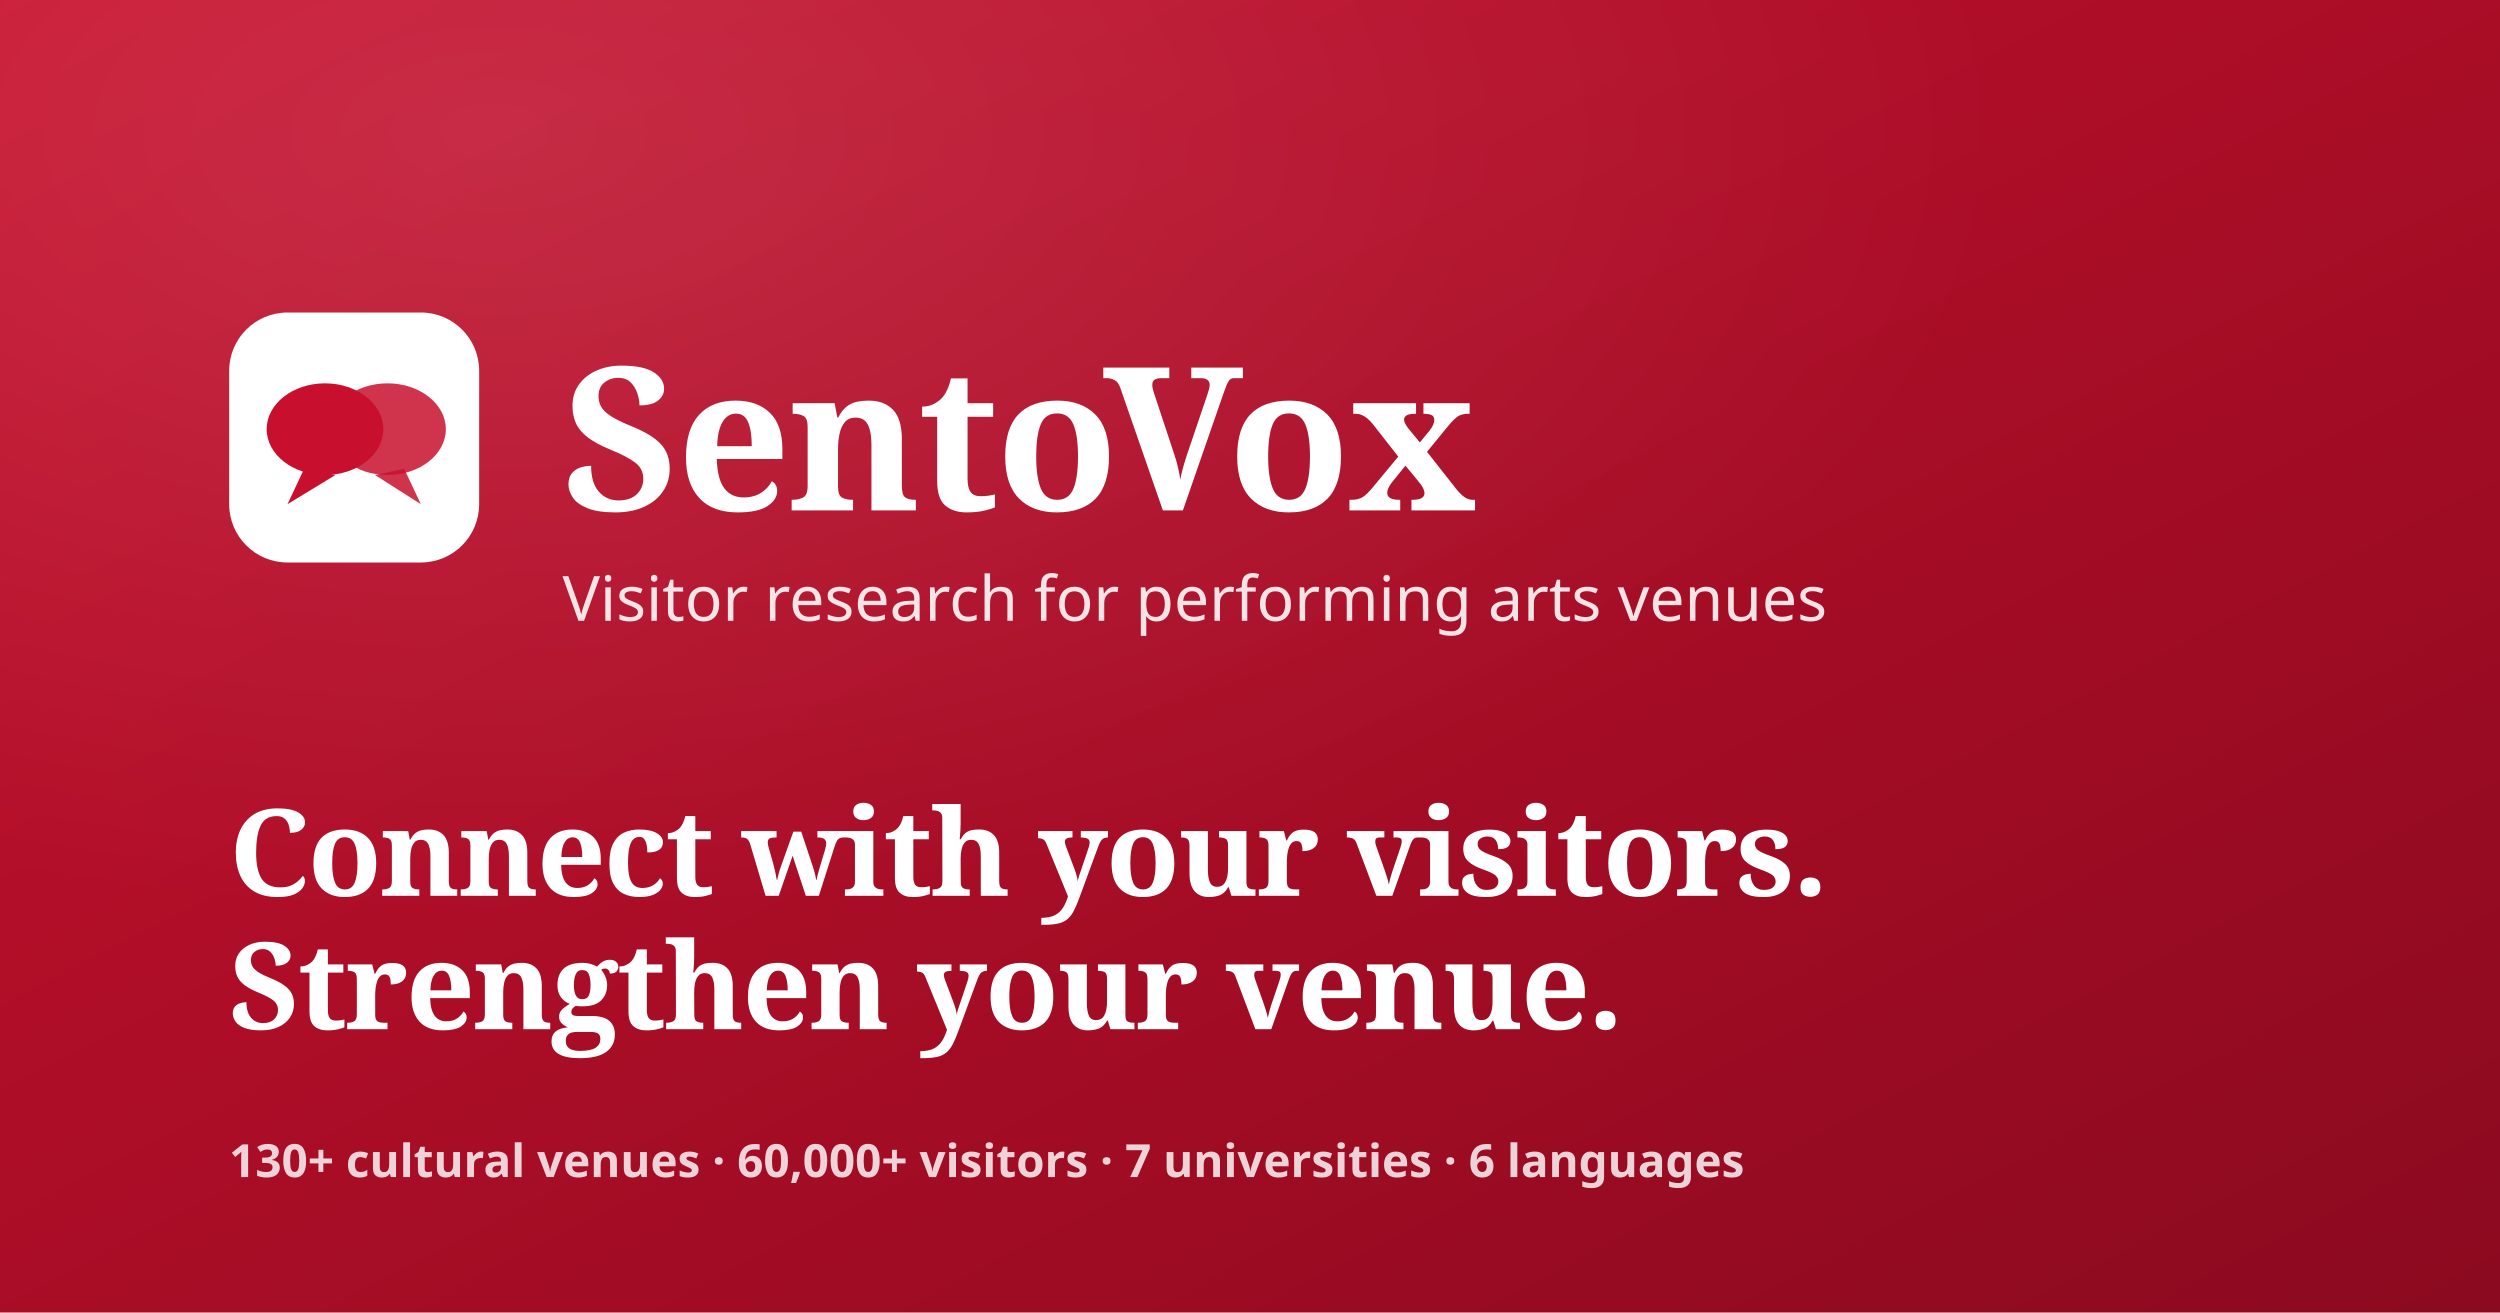
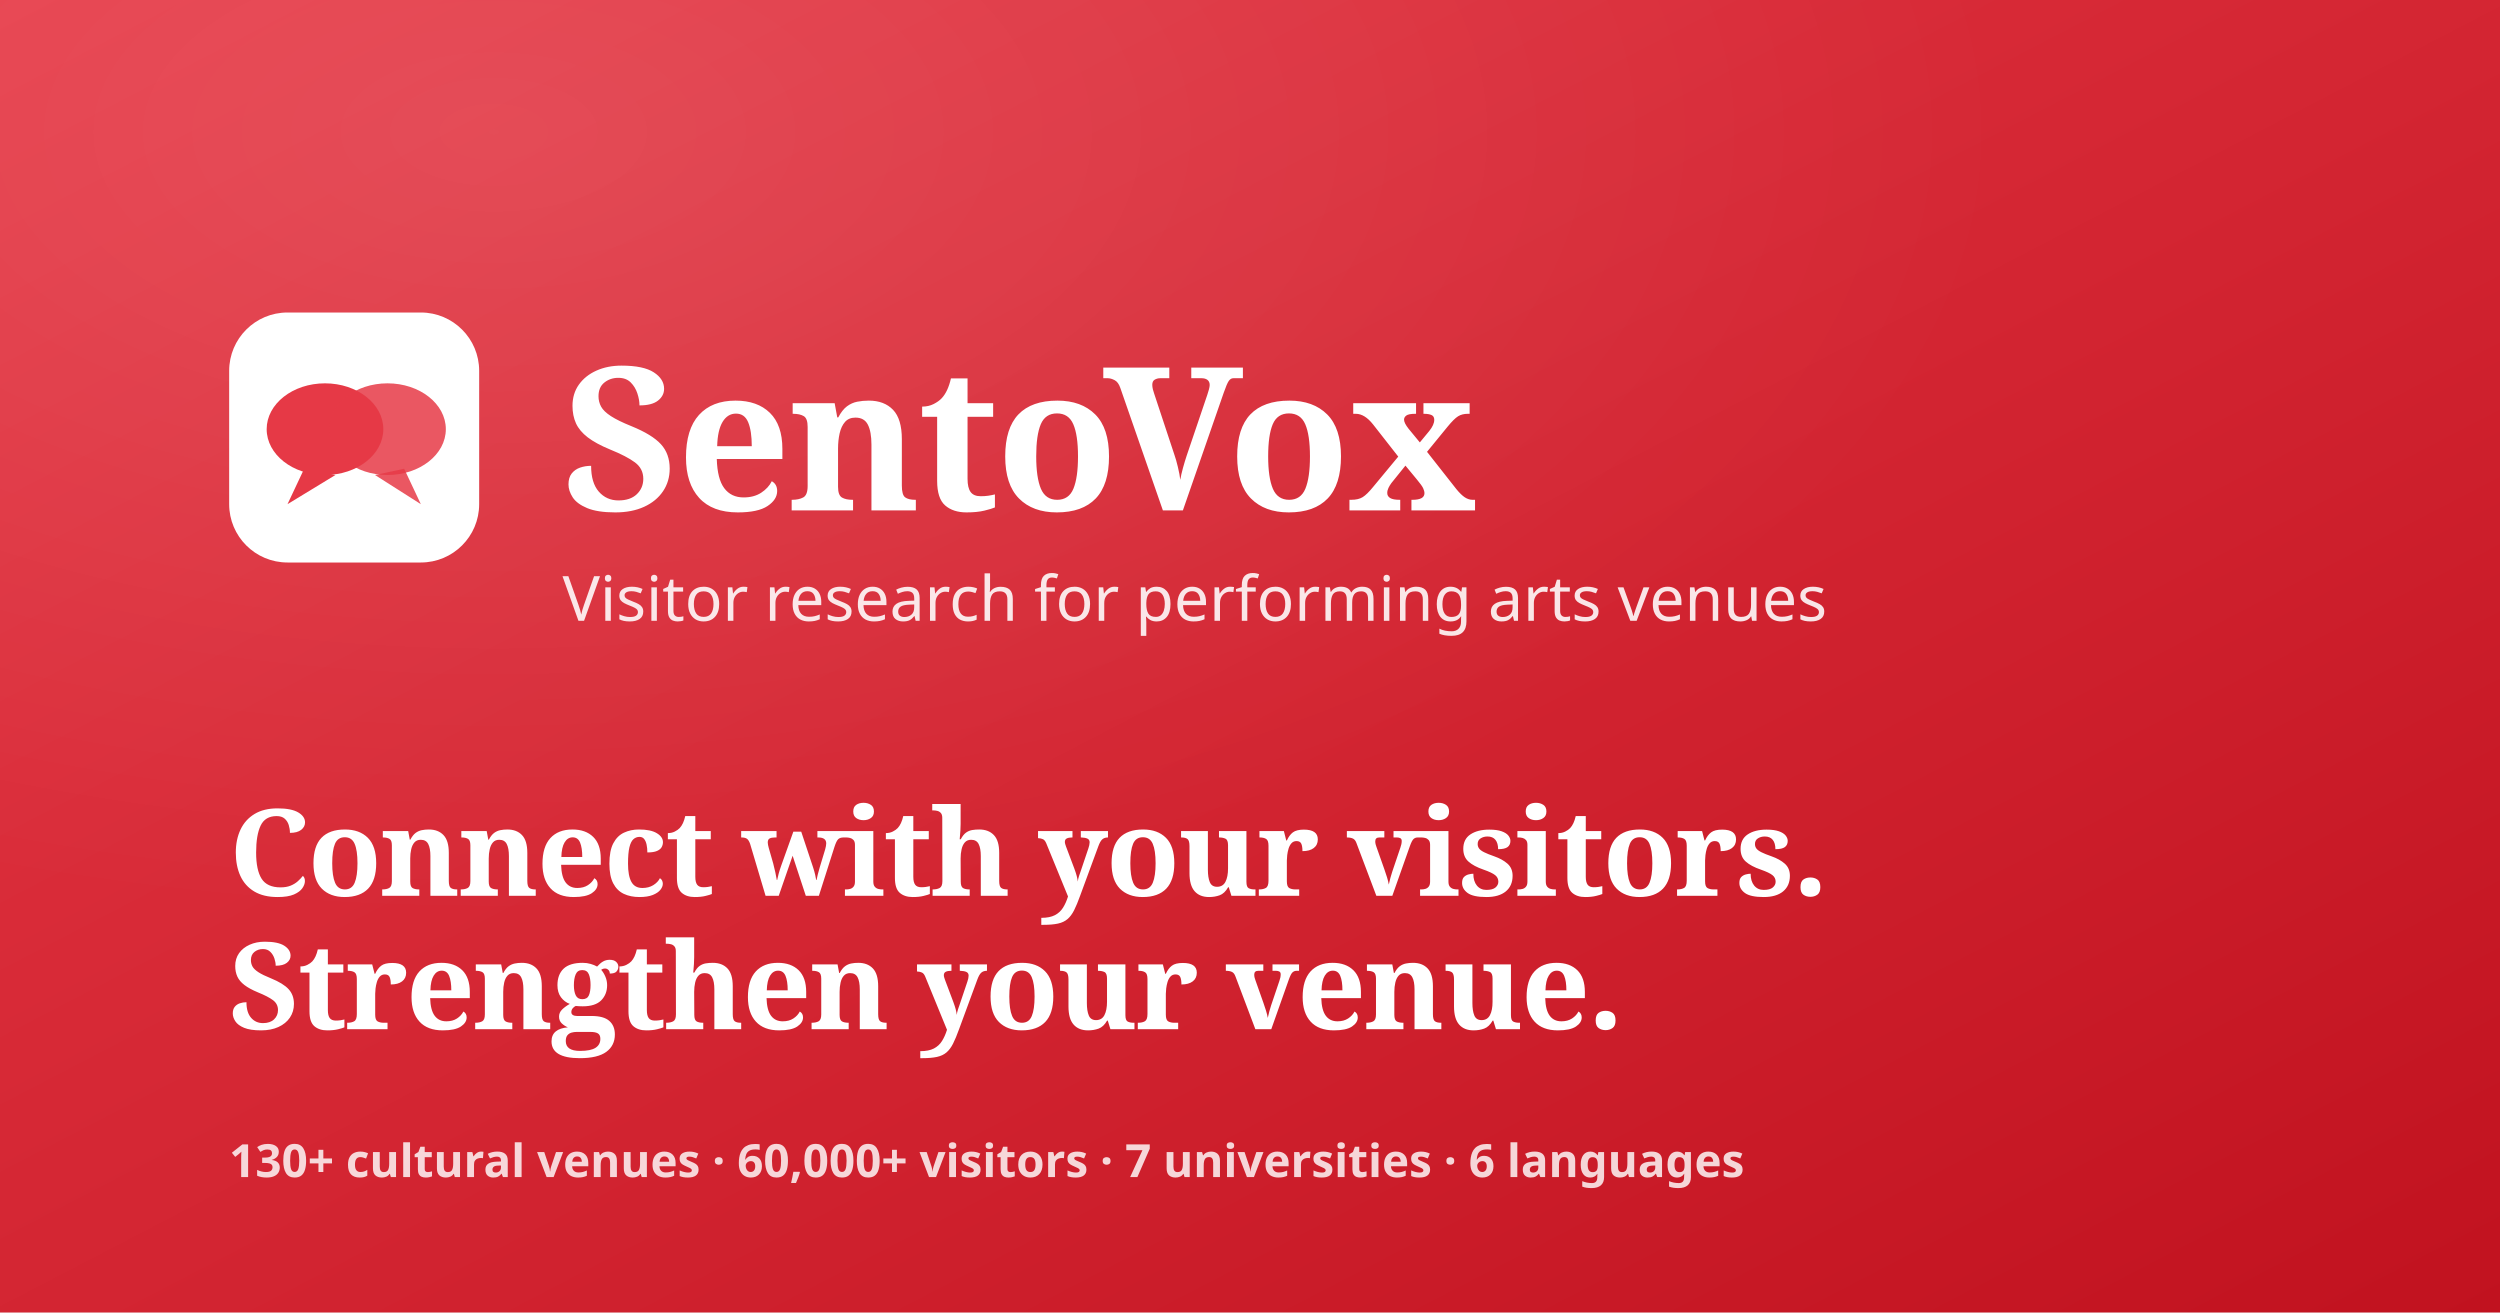
<svg xmlns="http://www.w3.org/2000/svg" width="1200" height="630" viewBox="0 0 1200 630">
  <defs>
    <linearGradient id="bg" x1="0%" y1="0%" x2="100%" y2="100%">
-       <stop offset="0%" stop-color="#c8102e" />
-       <stop offset="100%" stop-color="#8b0a1f" />
+       <stop offset="0%" stop-color="#e63946" />
+       <stop offset="100%" stop-color="#c1121f" />
    </linearGradient>
    <radialGradient id="glow" cx="20%" cy="10%" r="60%">
      <stop offset="0%" stop-color="#ffffff" stop-opacity="0.12" />
      <stop offset="100%" stop-color="#ffffff" stop-opacity="0" />
    </radialGradient>
  </defs>
  <rect width="1200" height="630" fill="url(#bg)" />
  <rect width="1200" height="630" fill="url(#glow)" />
  <g transform="translate(110,150)">
    <rect width="120" height="120" rx="28" fill="#ffffff" />
-     <ellipse cx="46" cy="56" rx="28" ry="22" fill="#c8102e" />
-     <path d="M36 75 L28 92 L51 78 Z" fill="#c8102e" />
-     <ellipse cx="76" cy="56" rx="28" ry="22" fill="#c8102e" opacity="0.85" />
-     <path d="M70 78 L92 92 L84 75 Z" fill="#c8102e" opacity="0.85" />
+     <ellipse cx="46" cy="56" rx="28" ry="22" fill="#e63946" />
+     <path d="M36 75 L28 92 L51 78 Z" fill="#e63946" />
+     <ellipse cx="76" cy="56" rx="28" ry="22" fill="#e63946" opacity="0.85" />
+     <path d="M70 78 L92 92 L84 75 Z" fill="#e63946" opacity="0.85" />
  </g>
  <text x="270" y="245" font-family="'Playfair Display',Georgia,serif" font-weight="700" font-size="96" fill="#ffffff" letter-spacing="-1.5">SentoVox</text>
  <text x="270" y="298" font-family="'DM Sans',system-ui,sans-serif" font-weight="500" font-size="30" fill="#ffffff" opacity="0.88">Visitor research for performing arts venues</text>
  <text x="110" y="430" font-family="'Playfair Display',Georgia,serif" font-weight="700" font-size="58" fill="#ffffff" letter-spacing="-1">Connect with your visitors.</text>
  <text x="110" y="494" font-family="'Playfair Display',Georgia,serif" font-weight="700" font-size="58" fill="#ffffff" letter-spacing="-1">Strengthen your venue.</text>
  <text x="110" y="565" font-family="'DM Sans',system-ui,sans-serif" font-weight="600" font-size="22" fill="#ffffff" opacity="0.82">130+ cultural venues  ·  60,000+ visitors  ·  7 universities  ·  6 languages</text>
</svg>
